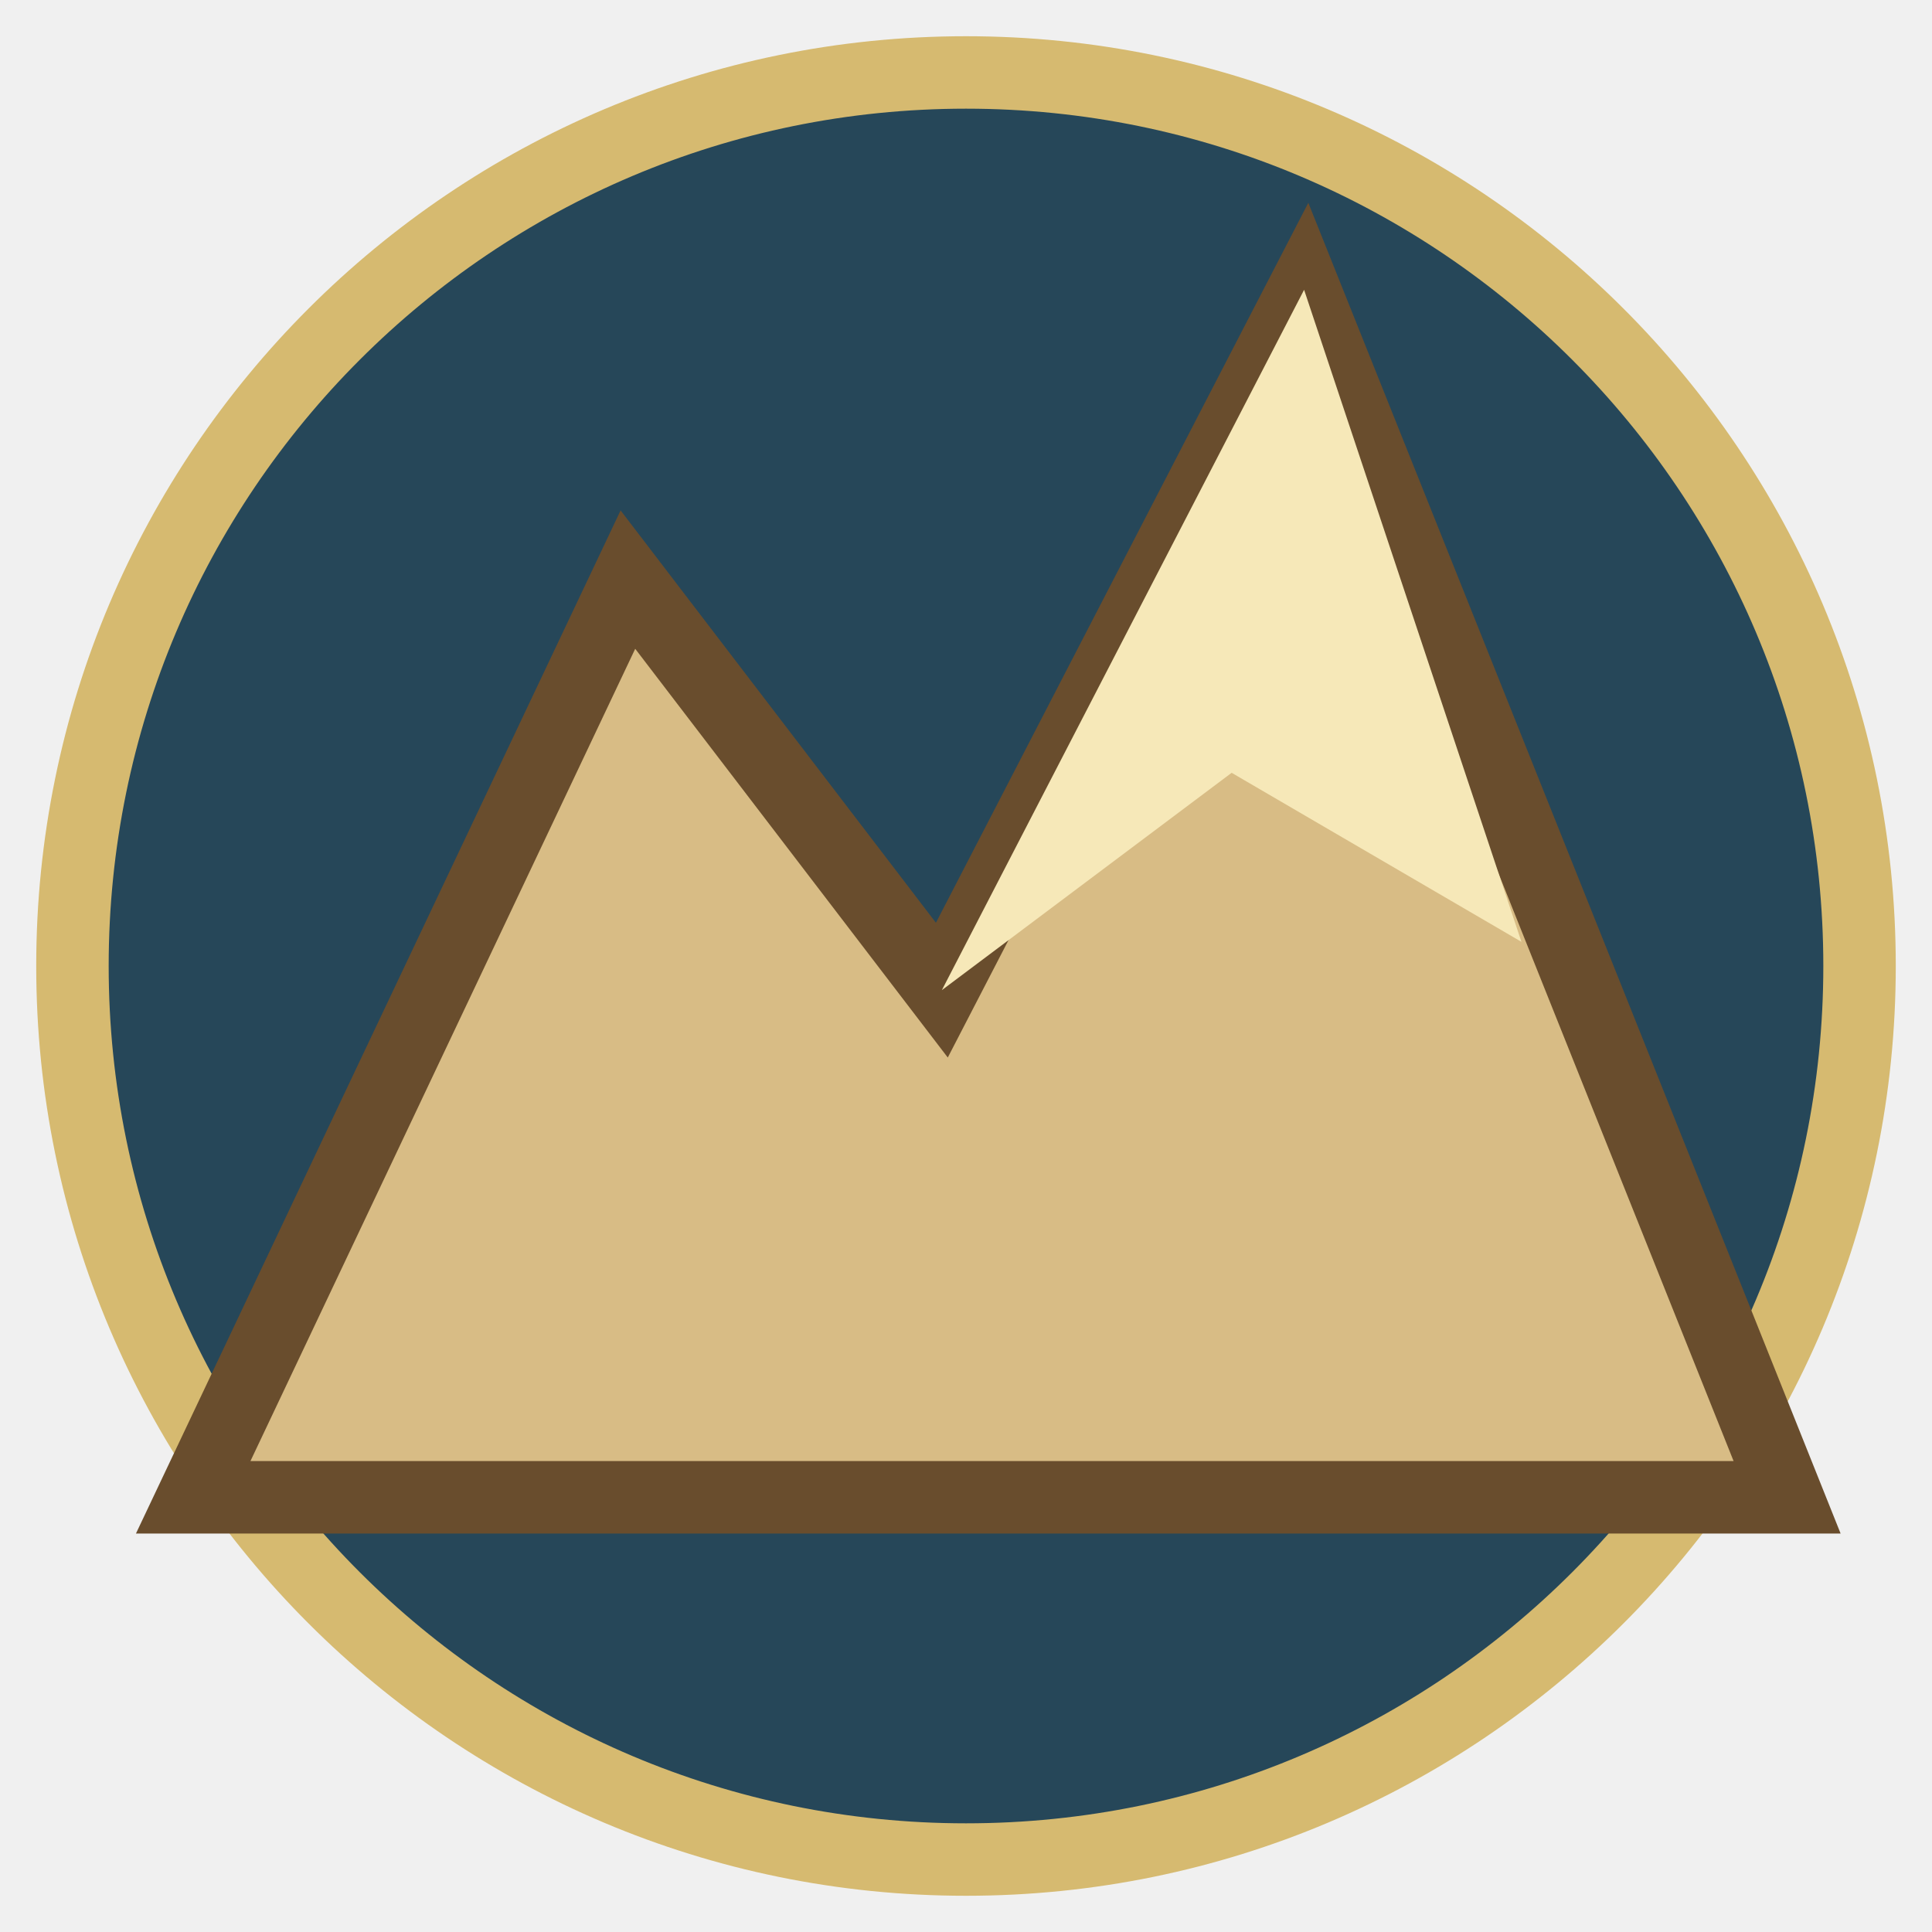
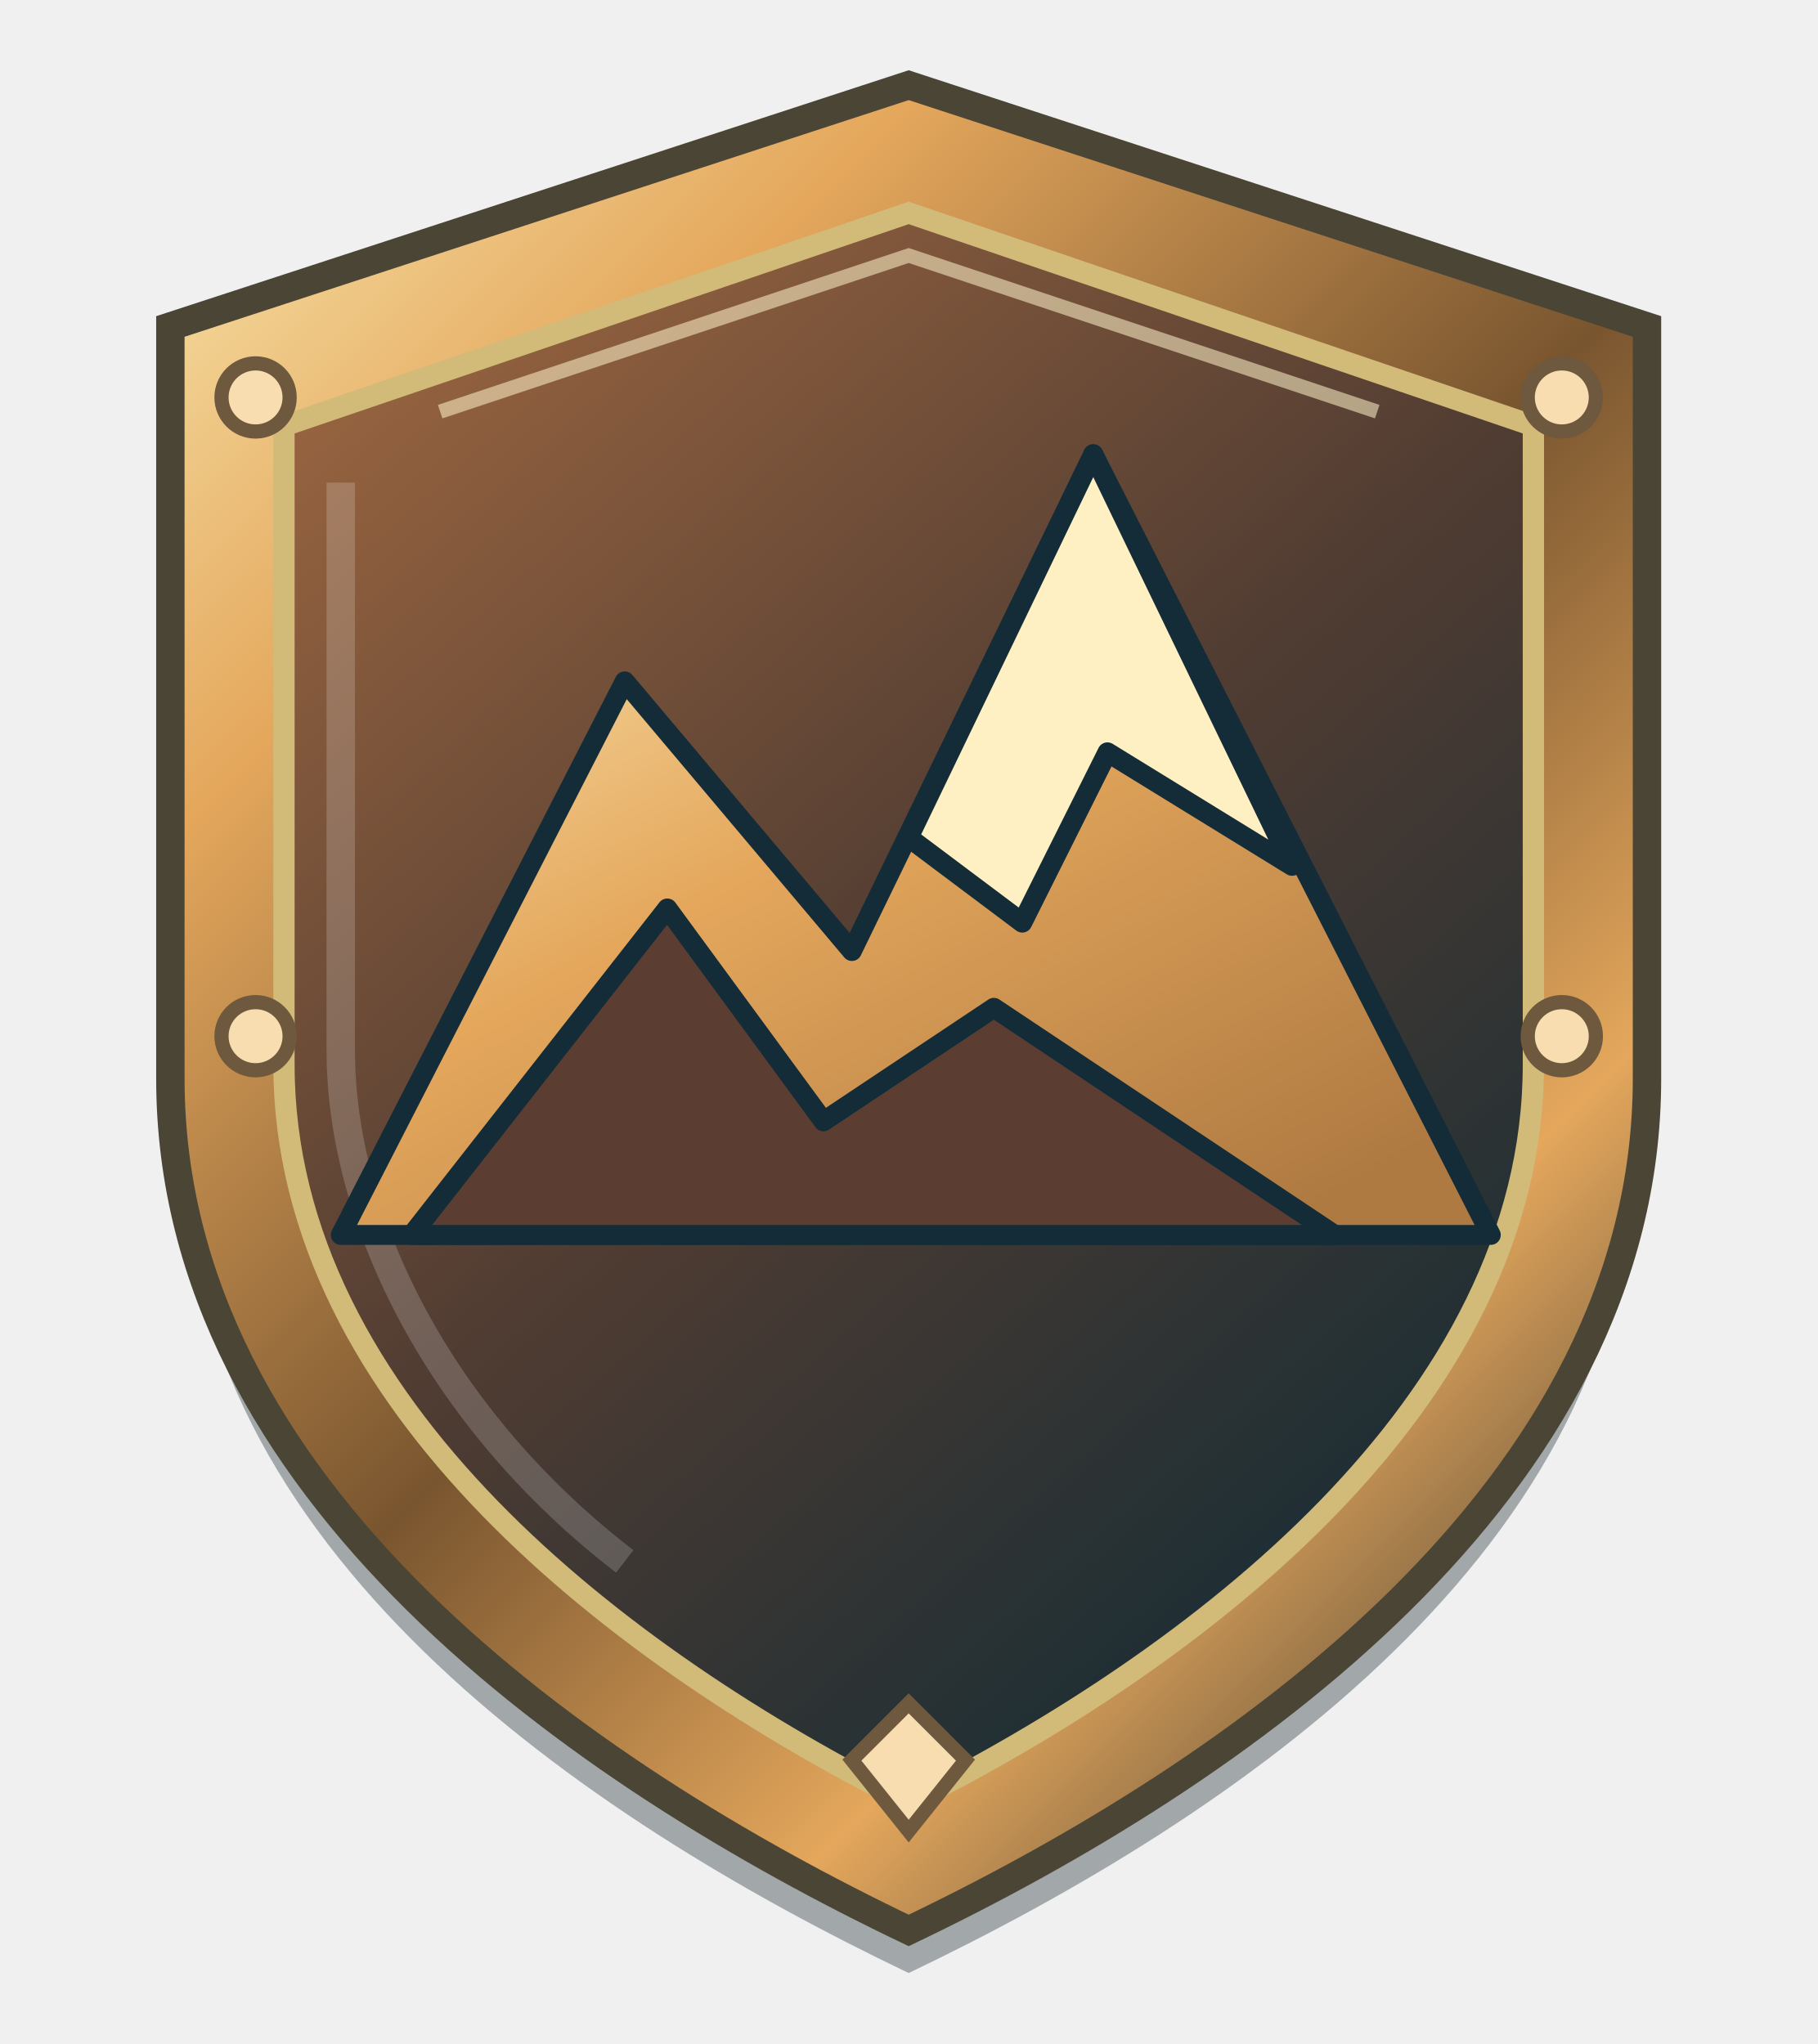
- <svg xmlns="http://www.w3.org/2000/svg" viewBox="0 0 80 80">
+ <svg xmlns="http://www.w3.org/2000/svg" viewBox="0 0 128 144" role="img" aria-labelledby="title desc">
  <defs>
-     <linearGradient id="plate" x2=".6" y2="1">
-       <stop stop-color="#46a1ac" />
-       <stop offset="1" stop-color="#164251" />
+     <linearGradient id="rim" x2=".8" y2="1">
+       <stop stop-color="#f9e8af" />
+       <stop offset=".25" stop-color="#e4a75c" />
+       <stop offset=".55" stop-color="#79552f" />
+       <stop offset=".8" stop-color="#e4a75c" />
+       <stop offset="1" stop-color="#554837" />
    </linearGradient>
-     <linearGradient id="gold" x2=".6" y2="1">
-       <stop stop-color="#fff09c" />
-       <stop offset="1" stop-color="#e4a42c" />
+     <linearGradient id="field" x2=".7" y2="1">
+       <stop stop-color="#a46b42" />
+       <stop offset=".55" stop-color="#503c32" />
+       <stop offset="1" stop-color="#182d35" />
+     </linearGradient>
+     <linearGradient id="metal" x2=".8" y2="1">
+       <stop stop-color="#fff0bf" />
+       <stop offset=".5" stop-color="#e4a75c" />
+       <stop offset="1" stop-color="#af7a42" />
    </linearGradient>
  </defs>
-   <circle cx="40" cy="40" r="37" fill="#264759" stroke="#d6ba70" stroke-width="3" />
-   <path d="m8 62 18-38 13 17L54 12l20 50Z" fill="#d8bc85" stroke="#694d2d" stroke-width="3" />
-   <path d="m39 41 15-29 9 27-12-7Z" fill="#f6e8b8" />
+   <path d="M64 8 115 25v52c0 28-28 47-51 58C41 124 13 105 13 77V25Z" fill="#101f29" opacity=".35" transform="translate(0 4)" />
+   <path d="M64 6 116 23v53c0 29-29 49-52 60C41 125 12 105 12 76V23Z" fill="url(#rim)" stroke="#4b4535" stroke-width="2" />
+   <path d="M64 15 108 30v45c0 24-24 42-44 52-20-10-44-28-44-52V30Z" fill="url(#field)" stroke="#d2ba79" stroke-width="1.5" />
+   <path d="M24 34v40c0 12 7 26 20 36" fill="none" stroke="#ffffff" opacity=".18" stroke-width="2" />
+   <path d="m31 29 33-11 33 11" fill="none" stroke="#fff4ca" opacity=".55" />
+   <g fill="url(#metal)" stroke="#132c37" stroke-width="1.4" stroke-linejoin="round">
+     <path d="m24 87 20-39 16 19 17-35 28 55Z" />
+     <path d="m64 59 13-27 14 29-13-8-6 12Z" fill="#fff0c3" />
+     <path d="m29 87 18-23 11 15 12-8 24 16Z" fill="#5b3e31" />
+     <path d="M39 96h50" fill="none" stroke="url(#metal)" stroke-width="5" />
+   </g>
+   <g fill="#f7ddb0" stroke="#6e593e" stroke-width="1">
+     <circle cx="18" cy="28" r="2.4" />
+     <circle cx="110" cy="28" r="2.4" />
+     <circle cx="18" cy="73" r="2.4" />
+     <circle cx="110" cy="73" r="2.4" />
+     <path d="m64 120 4 4-4 5-4-5Z" />
+   </g>
</svg>
